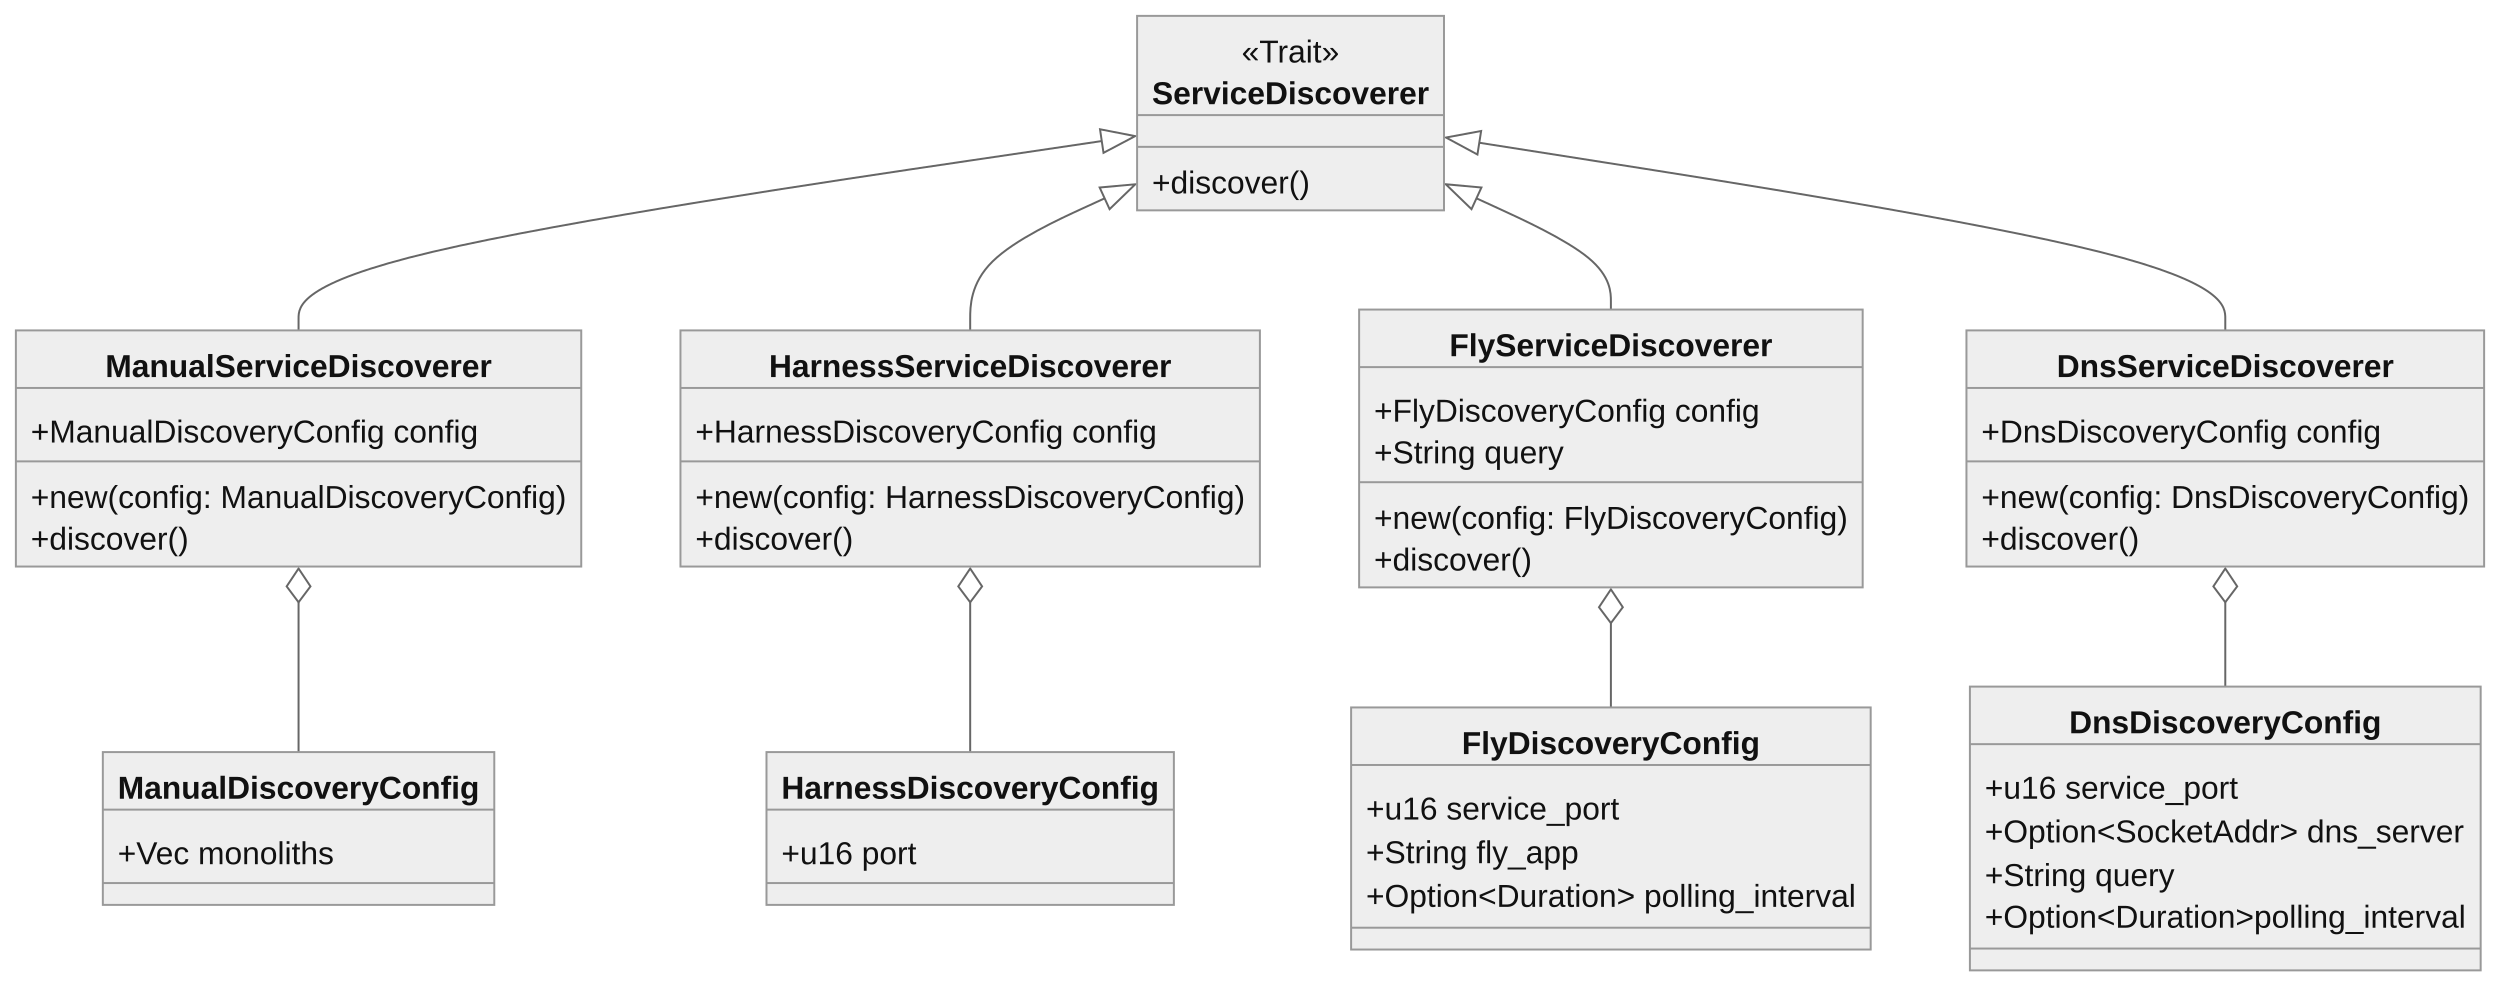
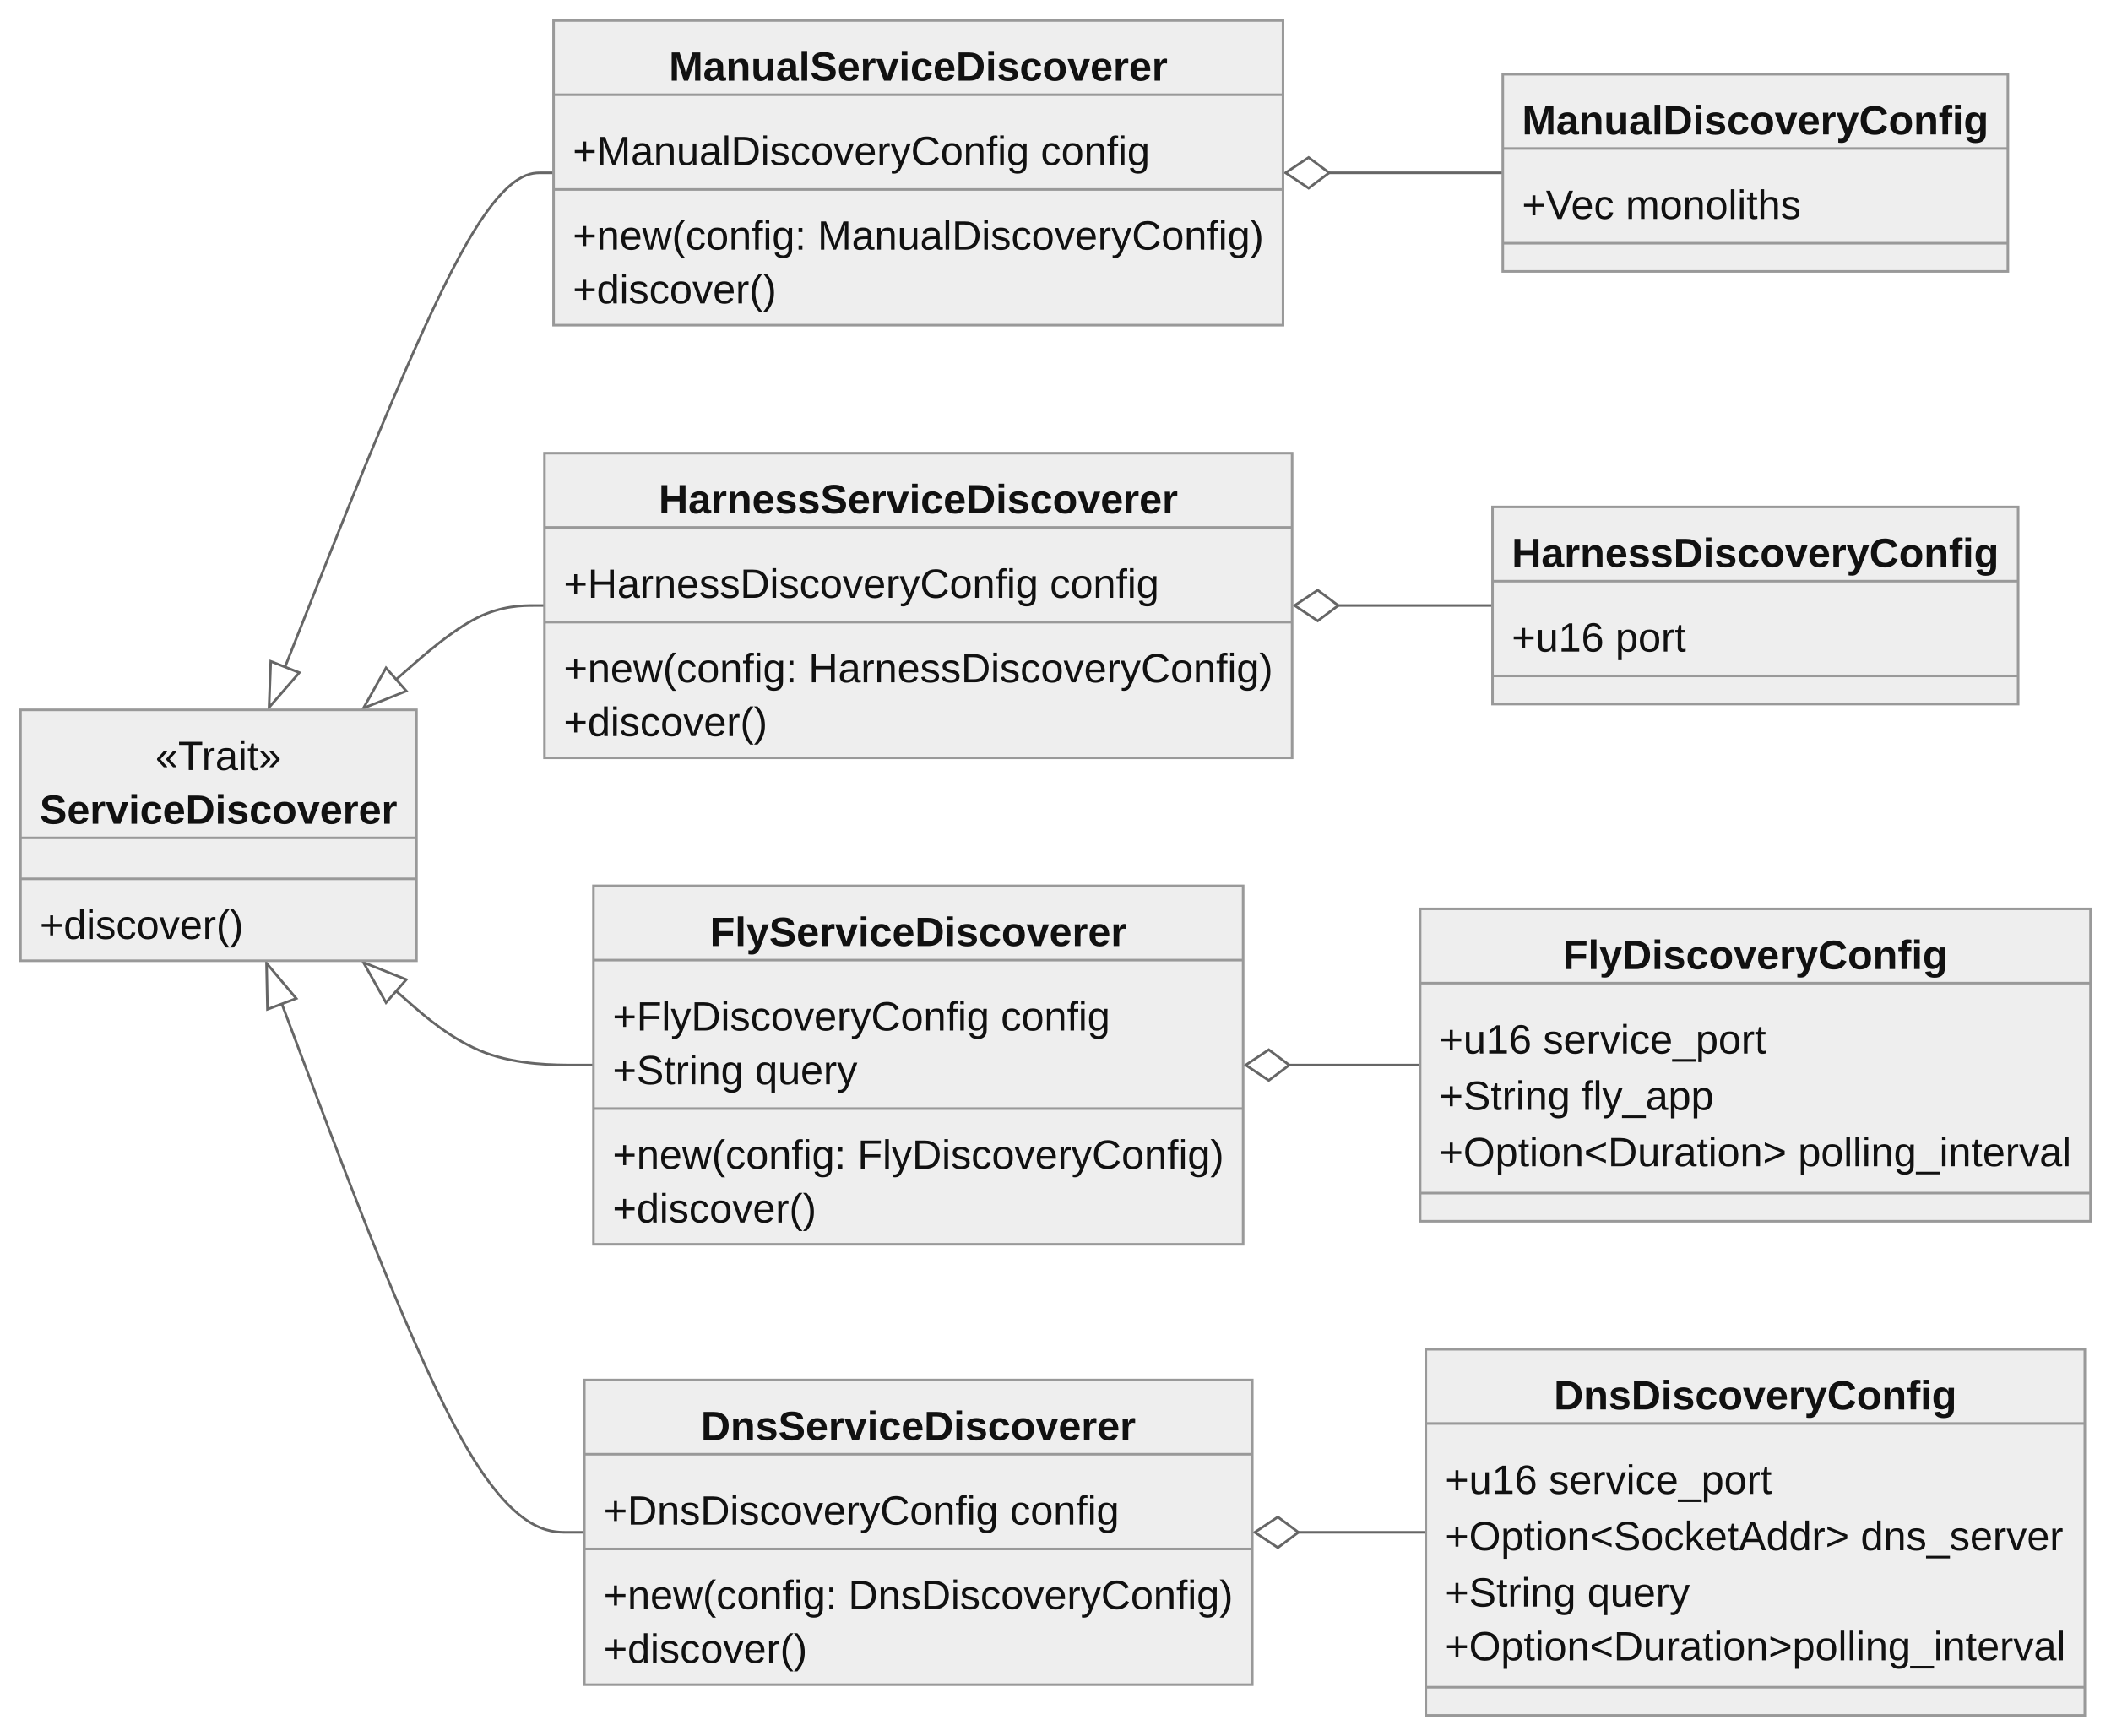
- <svg xmlns="http://www.w3.org/2000/svg" aria-roledescription="classDiagram" role="graphics-document document" viewBox="0 0 1259.828 497" style="max-width: 1259.83px; background-color: white;" width="100%" id="my-svg">
+ <svg xmlns="http://www.w3.org/2000/svg" aria-roledescription="classDiagram" role="graphics-document document" viewBox="0 0 824.484 678" style="max-width: 824.484px; background-color: white;" width="100%" id="my-svg">
  <style>#my-svg{font-family:"trebuchet ms",verdana,arial,sans-serif;font-size:16px;fill:#000000;}#my-svg .error-icon{fill:#552222;}#my-svg .error-text{fill:#552222;stroke:#552222;}#my-svg .edge-thickness-normal{stroke-width:2px;}#my-svg .edge-thickness-thick{stroke-width:3.5px;}#my-svg .edge-pattern-solid{stroke-dasharray:0;}#my-svg .edge-pattern-dashed{stroke-dasharray:3;}#my-svg .edge-pattern-dotted{stroke-dasharray:2;}#my-svg .marker{fill:#666;stroke:#666;}#my-svg .marker.cross{stroke:#666;}#my-svg svg{font-family:"trebuchet ms",verdana,arial,sans-serif;font-size:16px;}#my-svg g.classGroup text{fill:#999;stroke:none;font-family:"trebuchet ms",verdana,arial,sans-serif;font-size:10px;}#my-svg g.classGroup text .title{font-weight:bolder;}#my-svg .nodeLabel,#my-svg .edgeLabel{color:#111111;}#my-svg .edgeLabel .label rect{fill:#eee;}#my-svg .label text{fill:#111111;}#my-svg .edgeLabel .label span{background:#eee;}#my-svg .classTitle{font-weight:bolder;}#my-svg .node rect,#my-svg .node circle,#my-svg .node ellipse,#my-svg .node polygon,#my-svg .node path{fill:#eee;stroke:#999;stroke-width:1px;}#my-svg .divider{stroke:#999;stroke-width:1;}#my-svg g.clickable{cursor:pointer;}#my-svg g.classGroup rect{fill:#eee;stroke:#999;}#my-svg g.classGroup line{stroke:#999;stroke-width:1;}#my-svg .classLabel .box{stroke:none;stroke-width:0;fill:#eee;opacity:0.5;}#my-svg .classLabel .label{fill:#999;font-size:10px;}#my-svg .relation{stroke:#666;stroke-width:1;fill:none;}#my-svg .dashed-line{stroke-dasharray:3;}#my-svg .dotted-line{stroke-dasharray:1 2;}#my-svg #compositionStart,#my-svg .composition{fill:#666!important;stroke:#666!important;stroke-width:1;}#my-svg #compositionEnd,#my-svg .composition{fill:#666!important;stroke:#666!important;stroke-width:1;}#my-svg #dependencyStart,#my-svg .dependency{fill:#666!important;stroke:#666!important;stroke-width:1;}#my-svg #dependencyStart,#my-svg .dependency{fill:#666!important;stroke:#666!important;stroke-width:1;}#my-svg #extensionStart,#my-svg .extension{fill:transparent!important;stroke:#666!important;stroke-width:1;}#my-svg #extensionEnd,#my-svg .extension{fill:transparent!important;stroke:#666!important;stroke-width:1;}#my-svg #aggregationStart,#my-svg .aggregation{fill:transparent!important;stroke:#666!important;stroke-width:1;}#my-svg #aggregationEnd,#my-svg .aggregation{fill:transparent!important;stroke:#666!important;stroke-width:1;}#my-svg #lollipopStart,#my-svg .lollipop{fill:#eee!important;stroke:#666!important;stroke-width:1;}#my-svg #lollipopEnd,#my-svg .lollipop{fill:#eee!important;stroke:#666!important;stroke-width:1;}#my-svg .edgeTerminals{font-size:11px;}#my-svg .classTitleText{text-anchor:middle;font-size:18px;fill:#000000;}#my-svg :root{--mermaid-font-family:"trebuchet ms",verdana,arial,sans-serif;}</style>
  <g>
    <defs>
      <marker orient="auto" markerHeight="240" markerWidth="190" refY="7" refX="18" class="marker aggregation classDiagram" id="my-svg_classDiagram-aggregationStart">
        <path d="M 18,7 L9,13 L1,7 L9,1 Z" />
      </marker>
    </defs>
    <defs>
      <marker orient="auto" markerHeight="28" markerWidth="20" refY="7" refX="1" class="marker aggregation classDiagram" id="my-svg_classDiagram-aggregationEnd">
        <path d="M 18,7 L9,13 L1,7 L9,1 Z" />
      </marker>
    </defs>
    <defs>
      <marker orient="auto" markerHeight="240" markerWidth="190" refY="7" refX="18" class="marker extension classDiagram" id="my-svg_classDiagram-extensionStart">
        <path d="M 1,7 L18,13 V 1 Z" />
      </marker>
    </defs>
    <defs>
      <marker orient="auto" markerHeight="28" markerWidth="20" refY="7" refX="1" class="marker extension classDiagram" id="my-svg_classDiagram-extensionEnd">
        <path d="M 1,1 V 13 L18,7 Z" />
      </marker>
    </defs>
    <defs>
      <marker orient="auto" markerHeight="240" markerWidth="190" refY="7" refX="18" class="marker composition classDiagram" id="my-svg_classDiagram-compositionStart">
        <path d="M 18,7 L9,13 L1,7 L9,1 Z" />
      </marker>
    </defs>
    <defs>
      <marker orient="auto" markerHeight="28" markerWidth="20" refY="7" refX="1" class="marker composition classDiagram" id="my-svg_classDiagram-compositionEnd">
        <path d="M 18,7 L9,13 L1,7 L9,1 Z" />
      </marker>
    </defs>
    <defs>
      <marker orient="auto" markerHeight="240" markerWidth="190" refY="7" refX="6" class="marker dependency classDiagram" id="my-svg_classDiagram-dependencyStart">
        <path d="M 5,7 L9,13 L1,7 L9,1 Z" />
      </marker>
    </defs>
    <defs>
      <marker orient="auto" markerHeight="28" markerWidth="20" refY="7" refX="13" class="marker dependency classDiagram" id="my-svg_classDiagram-dependencyEnd">
        <path d="M 18,7 L9,13 L14,7 L9,1 Z" />
      </marker>
    </defs>
    <defs>
      <marker orient="auto" markerHeight="240" markerWidth="190" refY="7" refX="13" class="marker lollipop classDiagram" id="my-svg_classDiagram-lollipopStart">
        <circle r="6" cy="7" cx="7" fill="transparent" stroke="black" />
      </marker>
    </defs>
    <defs>
      <marker orient="auto" markerHeight="240" markerWidth="190" refY="7" refX="1" class="marker lollipop classDiagram" id="my-svg_classDiagram-lollipopEnd">
        <circle r="6" cy="7" cx="7" fill="transparent" stroke="black" />
      </marker>
    </defs>
    <g class="root">
      <g class="clusters" />
      <g class="edgePaths">
-         <path marker-end="url(#my-svg_classDiagram-extensionEnd)" style="fill:none" class="edge-pattern-solid relation" id="id1" d="M150.453,166.5L150.453,160.583C150.453,154.667,150.453,142.833,217.913,126.93C285.372,111.028,420.291,91.055,487.75,81.069L555.21,71.083" />
-         <path marker-end="url(#my-svg_classDiagram-extensionEnd)" style="fill:none" class="edge-pattern-solid relation" id="id2" d="M488.906,166.5L488.906,160.583C488.906,154.667,488.906,142.833,500.197,131.741C511.488,120.649,534.071,110.297,545.362,105.122L556.653,99.946" />
-         <path marker-end="url(#my-svg_classDiagram-extensionEnd)" style="fill:none" class="edge-pattern-solid relation" id="id3" d="M811.781,156L811.781,151.833C811.781,147.667,811.781,139.333,800.49,129.991C789.199,120.649,766.617,110.297,755.326,105.122L744.035,99.946" />
-         <path marker-end="url(#my-svg_classDiagram-extensionEnd)" style="fill:none" class="edge-pattern-solid relation" id="id4" d="M1121.391,166.5L1121.391,160.583C1121.391,154.667,1121.391,142.833,1058.734,127.074C996.078,111.314,870.766,91.628,808.11,81.785L745.454,71.941" />
-         <path marker-end="url(#my-svg_classDiagram-aggregationEnd)" style="fill:none" class="edge-pattern-solid relation" id="id5" d="M1121.391,346L1121.391,341.833C1121.391,337.667,1121.391,329.333,1121.391,322.25C1121.391,315.167,1121.391,309.333,1121.391,306.417L1121.391,303.5" />
-         <path marker-end="url(#my-svg_classDiagram-aggregationEnd)" style="fill:none" class="edge-pattern-solid relation" id="id6" d="M811.781,356.5L811.781,350.583C811.781,344.667,811.781,332.833,811.781,325.75C811.781,318.667,811.781,316.333,811.781,315.167L811.781,314" />
-         <path marker-end="url(#my-svg_classDiagram-aggregationEnd)" style="fill:none" class="edge-pattern-solid relation" id="id7" d="M150.453,379L150.453,369.333C150.453,359.667,150.453,340.333,150.453,327.75C150.453,315.167,150.453,309.333,150.453,306.417L150.453,303.5" />
-         <path marker-end="url(#my-svg_classDiagram-aggregationEnd)" style="fill:none" class="edge-pattern-solid relation" id="id8" d="M488.906,379L488.906,369.333C488.906,359.667,488.906,340.333,488.906,327.75C488.906,315.167,488.906,309.333,488.906,306.417L488.906,303.5" />
+         <path marker-end="url(#my-svg_classDiagram-extensionEnd)" style="fill:none" class="edge-pattern-solid relation" id="id1" d="M216.203,67.5L211.445,67.5C206.688,67.5,197.172,67.5,179.692,99.669C162.213,131.837,136.769,196.174,124.048,228.343L111.326,260.511" />
+         <path marker-end="url(#my-svg_classDiagram-extensionEnd)" style="fill:none" class="edge-pattern-solid relation" id="id2" d="M212.656,236.5L208.49,236.5C204.323,236.5,195.99,236.5,186.335,241.313C176.68,246.127,165.704,255.754,160.216,260.567L154.728,265.381" />
+         <path marker-end="url(#my-svg_classDiagram-extensionEnd)" style="fill:none" class="edge-pattern-solid relation" id="id3" d="M231.781,416L224.427,416C217.073,416,202.365,416,189.522,411.187C176.68,406.373,165.704,396.746,160.216,391.933L154.728,387.119" />
+         <path marker-end="url(#my-svg_classDiagram-extensionEnd)" style="fill:none" class="edge-pattern-solid relation" id="id4" d="M228.219,598.5L221.458,598.5C214.698,598.5,201.177,598.5,181.487,564.1C161.797,529.7,135.938,460.899,123.008,426.499L110.078,392.099" />
+         <path marker-end="url(#my-svg_classDiagram-aggregationEnd)" style="fill:none" class="edge-pattern-solid relation" id="id5" d="M556.875,598.5L552.339,598.5C547.802,598.5,538.729,598.5,530.432,598.5C522.135,598.5,514.615,598.5,510.854,598.5L507.094,598.5" />
+         <path marker-end="url(#my-svg_classDiagram-aggregationEnd)" style="fill:none" class="edge-pattern-solid relation" id="id6" d="M554.656,416L550.49,416C546.323,416,537.99,416,529.469,416C520.948,416,512.24,416,507.885,416L503.531,416" />
+         <path marker-end="url(#my-svg_classDiagram-aggregationEnd)" style="fill:none" class="edge-pattern-solid relation" id="id7" d="M586.938,67.5L577.391,67.5C567.844,67.5,548.75,67.5,537.445,67.5C526.141,67.5,522.625,67.5,520.867,67.5L519.109,67.5" />
+         <path marker-end="url(#my-svg_classDiagram-aggregationEnd)" style="fill:none" class="edge-pattern-solid relation" id="id8" d="M582.922,236.5L574.044,236.5C565.167,236.5,547.411,236.5,537.367,236.5C527.323,236.5,524.99,236.5,523.823,236.5L522.656,236.5" />
      </g>
      <g class="edgeLabels">
        <g class="edgeLabel">
          <g transform="translate(0, 0)" class="label">
            <rect height="0" width="0" ry="0" rx="0" />
            <text style="">
              <tspan class="row" x="0" dy="1em" xml:space="preserve" />
            </text>
          </g>
        </g>
        <g class="edgeLabel">
          <g transform="translate(0, 0)" class="label">
            <rect height="0" width="0" ry="0" rx="0" />
            <text style="">
              <tspan class="row" x="0" dy="1em" xml:space="preserve" />
            </text>
          </g>
        </g>
        <g class="edgeLabel">
          <g transform="translate(0, 0)" class="label">
            <rect height="0" width="0" ry="0" rx="0" />
            <text style="">
              <tspan class="row" x="0" dy="1em" xml:space="preserve" />
            </text>
          </g>
        </g>
        <g class="edgeLabel">
          <g transform="translate(0, 0)" class="label">
            <rect height="0" width="0" ry="0" rx="0" />
            <text style="">
              <tspan class="row" x="0" dy="1em" xml:space="preserve" />
            </text>
          </g>
        </g>
        <g class="edgeLabel">
          <g transform="translate(0, 0)" class="label">
            <rect height="0" width="0" ry="0" rx="0" />
            <text style="">
              <tspan class="row" x="0" dy="1em" xml:space="preserve" />
            </text>
          </g>
        </g>
        <g class="edgeLabel">
          <g transform="translate(0, 0)" class="label">
            <rect height="0" width="0" ry="0" rx="0" />
            <text style="">
              <tspan class="row" x="0" dy="1em" xml:space="preserve" />
            </text>
          </g>
        </g>
        <g class="edgeLabel">
          <g transform="translate(0, 0)" class="label">
            <rect height="0" width="0" ry="0" rx="0" />
            <text style="">
              <tspan class="row" x="0" dy="1em" xml:space="preserve" />
            </text>
          </g>
        </g>
        <g class="edgeLabel">
          <g transform="translate(0, 0)" class="label">
            <rect height="0" width="0" ry="0" rx="0" />
            <text style="">
              <tspan class="row" x="0" dy="1em" xml:space="preserve" />
            </text>
          </g>
        </g>
      </g>
      <g class="nodes">
-         <g transform="translate(650.3438, 57)" id="classId-ServiceDiscoverer-0" class="node default">
+         <g transform="translate(85.32812, 326.25)" id="classId-ServiceDiscoverer-0" class="node default">
          <rect height="98" width="154.656" y="-49" x="-77.328" class="outer title-state" />
          <line y2="1" y1="1" x2="77.328" x1="-77.328" class="divider" />
          <line y2="17" y1="17" x2="77.328" x1="-77.328" class="divider" />
          <g class="label">
            <text transform="translate( -24.65234, -41.5)" style="">
              <tspan class="title-row" x="0" dy="1em" xml:space="preserve">«Trait»</tspan>
            </text>
            <text transform="translate( -69.82812, -20.5)" class="classTitle" style="">
              <tspan class="title-row" x="0" dy="1em" xml:space="preserve">ServiceDiscoverer</tspan>
            </text>
            <text transform="translate( -69.82812, 24.5)" style="">
              <tspan class="title-row" x="0" dy="1em" xml:space="preserve">+discover()</tspan>
            </text>
          </g>
        </g>
-         <g transform="translate(150.4531, 226)" id="classId-ManualServiceDiscoverer-1" class="node default">
+         <g transform="translate(358.6562, 67.5)" id="classId-ManualServiceDiscoverer-1" class="node default">
          <rect height="119" width="284.906" y="-59.5" x="-142.453" class="outer title-state" />
          <line y2="-30.5" y1="-30.5" x2="142.453" x1="-142.453" class="divider" />
          <line y2="6.5" y1="6.5" x2="142.453" x1="-142.453" class="divider" />
          <g class="label">
            <text style="">
              <tspan class="title-row" x="0" dy="1em" xml:space="preserve" />
            </text>
            <text transform="translate( -97.39062, -52)" class="classTitle" style="">
              <tspan class="title-row" x="0" dy="1em" xml:space="preserve">ManualServiceDiscoverer</tspan>
            </text>
            <text transform="translate( -134.9531, -19)" style="">
              <tspan class="title-row" x="0" dy="1em" xml:space="preserve">+ManualDiscoveryConfig config</tspan>
            </text>
            <text transform="translate( -134.9531, 14)" style="">
              <tspan class="title-row" x="0" dy="1em" xml:space="preserve">+new(config: ManualDiscoveryConfig)</tspan>
            </text>
            <text transform="translate( -134.9531, 35)" style="">
              <tspan class="title-row" x="0" dy="1em" xml:space="preserve">+discover()</tspan>
            </text>
          </g>
        </g>
-         <g transform="translate(488.9062, 226)" id="classId-HarnessServiceDiscoverer-2" class="node default">
+         <g transform="translate(358.6562, 236.5)" id="classId-HarnessServiceDiscoverer-2" class="node default">
          <rect height="119" width="292" y="-59.5" x="-146" class="outer title-state" />
          <line y2="-30.5" y1="-30.5" x2="146" x1="-146" class="divider" />
          <line y2="6.5" y1="6.5" x2="146" x1="-146" class="divider" />
          <g class="label">
            <text style="">
              <tspan class="title-row" x="0" dy="1em" xml:space="preserve" />
            </text>
            <text transform="translate( -101.4062, -52)" class="classTitle" style="">
              <tspan class="title-row" x="0" dy="1em" xml:space="preserve">HarnessServiceDiscoverer</tspan>
            </text>
            <text transform="translate( -138.5, -19)" style="">
              <tspan class="title-row" x="0" dy="1em" xml:space="preserve">+HarnessDiscoveryConfig config</tspan>
            </text>
            <text transform="translate( -138.5, 14)" style="">
              <tspan class="title-row" x="0" dy="1em" xml:space="preserve">+new(config: HarnessDiscoveryConfig)</tspan>
            </text>
            <text transform="translate( -138.5, 35)" style="">
              <tspan class="title-row" x="0" dy="1em" xml:space="preserve">+discover()</tspan>
            </text>
          </g>
        </g>
-         <g transform="translate(811.7812, 226)" id="classId-FlyServiceDiscoverer-3" class="node default">
+         <g transform="translate(358.6562, 416)" id="classId-FlyServiceDiscoverer-3" class="node default">
          <rect height="140" width="253.75" y="-70" x="-126.875" class="outer title-state" />
          <line y2="-41" y1="-41" x2="126.875" x1="-126.875" class="divider" />
          <line y2="17" y1="17" x2="126.875" x1="-126.875" class="divider" />
          <g class="label">
            <text style="">
              <tspan class="title-row" x="0" dy="1em" xml:space="preserve" />
            </text>
            <text transform="translate( -81.39062, -62.5)" class="classTitle" style="">
              <tspan class="title-row" x="0" dy="1em" xml:space="preserve">FlyServiceDiscoverer</tspan>
            </text>
            <text transform="translate( -119.375, -29.5)" style="">
              <tspan class="title-row" x="0" dy="1em" xml:space="preserve">+FlyDiscoveryConfig config</tspan>
            </text>
            <text transform="translate( -119.375, -8.5)" style="">
              <tspan class="title-row" x="0" dy="1em" xml:space="preserve">+String query</tspan>
            </text>
            <text transform="translate( -119.375, 24.5)" style="">
              <tspan class="title-row" x="0" dy="1em" xml:space="preserve">+new(config: FlyDiscoveryConfig)</tspan>
            </text>
            <text transform="translate( -119.375, 45.5)" style="">
              <tspan class="title-row" x="0" dy="1em" xml:space="preserve">+discover()</tspan>
            </text>
          </g>
        </g>
-         <g transform="translate(1121.391, 226)" id="classId-DnsServiceDiscoverer-4" class="node default">
+         <g transform="translate(358.6562, 598.5)" id="classId-DnsServiceDiscoverer-4" class="node default">
          <rect height="119" width="260.875" y="-59.5" x="-130.438" class="outer title-state" />
          <line y2="-30.5" y1="-30.5" x2="130.438" x1="-130.438" class="divider" />
          <line y2="6.5" y1="6.5" x2="130.438" x1="-130.438" class="divider" />
          <g class="label">
            <text style="">
              <tspan class="title-row" x="0" dy="1em" xml:space="preserve" />
            </text>
            <text transform="translate( -84.94531, -52)" class="classTitle" style="">
              <tspan class="title-row" x="0" dy="1em" xml:space="preserve">DnsServiceDiscoverer</tspan>
            </text>
            <text transform="translate( -122.9375, -19)" style="">
              <tspan class="title-row" x="0" dy="1em" xml:space="preserve">+DnsDiscoveryConfig config</tspan>
            </text>
            <text transform="translate( -122.9375, 14)" style="">
              <tspan class="title-row" x="0" dy="1em" xml:space="preserve">+new(config: DnsDiscoveryConfig)</tspan>
            </text>
            <text transform="translate( -122.9375, 35)" style="">
              <tspan class="title-row" x="0" dy="1em" xml:space="preserve">+discover()</tspan>
            </text>
          </g>
        </g>
-         <g transform="translate(1121.391, 417.5)" id="classId-DnsDiscoveryConfig-5" class="node default">
+         <g transform="translate(685.5703, 598.5)" id="classId-DnsDiscoveryConfig-5" class="node default">
          <rect height="143" width="257.391" y="-71.5" x="-128.695" class="outer title-state" />
          <line y2="-42.5" y1="-42.5" x2="128.695" x1="-128.695" class="divider" />
          <line y2="60.5" y1="60.5" x2="128.695" x1="-128.695" class="divider" />
          <g class="label">
            <text style="">
              <tspan class="title-row" x="0" dy="1em" xml:space="preserve" />
            </text>
            <text transform="translate( -78.6875, -64)" class="classTitle" style="">
              <tspan class="title-row" x="0" dy="1em" xml:space="preserve">DnsDiscoveryConfig</tspan>
            </text>
            <text transform="translate( -121.1953, -31)" style="">
              <tspan class="title-row" x="0" dy="1em" xml:space="preserve">+u16 service_port</tspan>
            </text>
            <text transform="translate( -121.1953, -9)" style="">
              <tspan class="title-row" x="0" dy="1em" xml:space="preserve">+Option&lt;SocketAddr&gt; dns_server</tspan>
            </text>
            <text transform="translate( -121.1953, 13)" style="">
              <tspan class="title-row" x="0" dy="1em" xml:space="preserve">+String query</tspan>
            </text>
            <text transform="translate( -121.1953, 34)" style="">
              <tspan class="title-row" x="0" dy="1em" xml:space="preserve">+Option&lt;Duration&gt;polling_interval</tspan>
            </text>
          </g>
        </g>
-         <g transform="translate(811.7812, 417.5)" id="classId-FlyDiscoveryConfig-6" class="node default">
+         <g transform="translate(685.5703, 416)" id="classId-FlyDiscoveryConfig-6" class="node default">
          <rect height="122" width="261.828" y="-61" x="-130.914" class="outer title-state" />
          <line y2="-32" y1="-32" x2="130.914" x1="-130.914" class="divider" />
          <line y2="50" y1="50" x2="130.914" x1="-130.914" class="divider" />
          <g class="label">
            <text style="">
              <tspan class="title-row" x="0" dy="1em" xml:space="preserve" />
            </text>
            <text transform="translate( -75.13281, -53.5)" class="classTitle" style="">
              <tspan class="title-row" x="0" dy="1em" xml:space="preserve">FlyDiscoveryConfig</tspan>
            </text>
            <text transform="translate( -123.4141, -20.5)" style="">
              <tspan class="title-row" x="0" dy="1em" xml:space="preserve">+u16 service_port</tspan>
            </text>
            <text transform="translate( -123.4141, 1.5)" style="">
              <tspan class="title-row" x="0" dy="1em" xml:space="preserve">+String fly_app</tspan>
            </text>
            <text transform="translate( -123.4141, 23.5)" style="">
              <tspan class="title-row" x="0" dy="1em" xml:space="preserve">+Option&lt;Duration&gt; polling_interval</tspan>
            </text>
          </g>
        </g>
-         <g transform="translate(150.4531, 417.5)" id="classId-ManualDiscoveryConfig-7" class="node default">
+         <g transform="translate(685.5703, 67.5)" id="classId-ManualDiscoveryConfig-7" class="node default">
          <rect height="77" width="197.266" y="-38.5" x="-98.633" class="outer title-state" />
          <line y2="-9.5" y1="-9.5" x2="98.633" x1="-98.633" class="divider" />
          <line y2="27.5" y1="27.5" x2="98.633" x1="-98.633" class="divider" />
          <g class="label">
            <text style="">
              <tspan class="title-row" x="0" dy="1em" xml:space="preserve" />
            </text>
            <text transform="translate( -91.13281, -31)" class="classTitle" style="">
              <tspan class="title-row" x="0" dy="1em" xml:space="preserve">ManualDiscoveryConfig</tspan>
            </text>
            <text transform="translate( -91.13281, 2)" style="">
              <tspan class="title-row" x="0" dy="1em" xml:space="preserve">+Vec monoliths</tspan>
            </text>
          </g>
        </g>
-         <g transform="translate(488.9062, 417.5)" id="classId-HarnessDiscoveryConfig-8" class="node default">
+         <g transform="translate(685.5703, 236.5)" id="classId-HarnessDiscoveryConfig-8" class="node default">
          <rect height="77" width="205.297" y="-38.5" x="-102.648" class="outer title-state" />
          <line y2="-9.5" y1="-9.5" x2="102.648" x1="-102.648" class="divider" />
          <line y2="27.5" y1="27.5" x2="102.648" x1="-102.648" class="divider" />
          <g class="label">
            <text style="">
              <tspan class="title-row" x="0" dy="1em" xml:space="preserve" />
            </text>
            <text transform="translate( -95.14844, -31)" class="classTitle" style="">
              <tspan class="title-row" x="0" dy="1em" xml:space="preserve">HarnessDiscoveryConfig</tspan>
            </text>
            <text transform="translate( -95.14844, 2)" style="">
              <tspan class="title-row" x="0" dy="1em" xml:space="preserve">+u16 port</tspan>
            </text>
          </g>
        </g>
      </g>
    </g>
  </g>
</svg>
